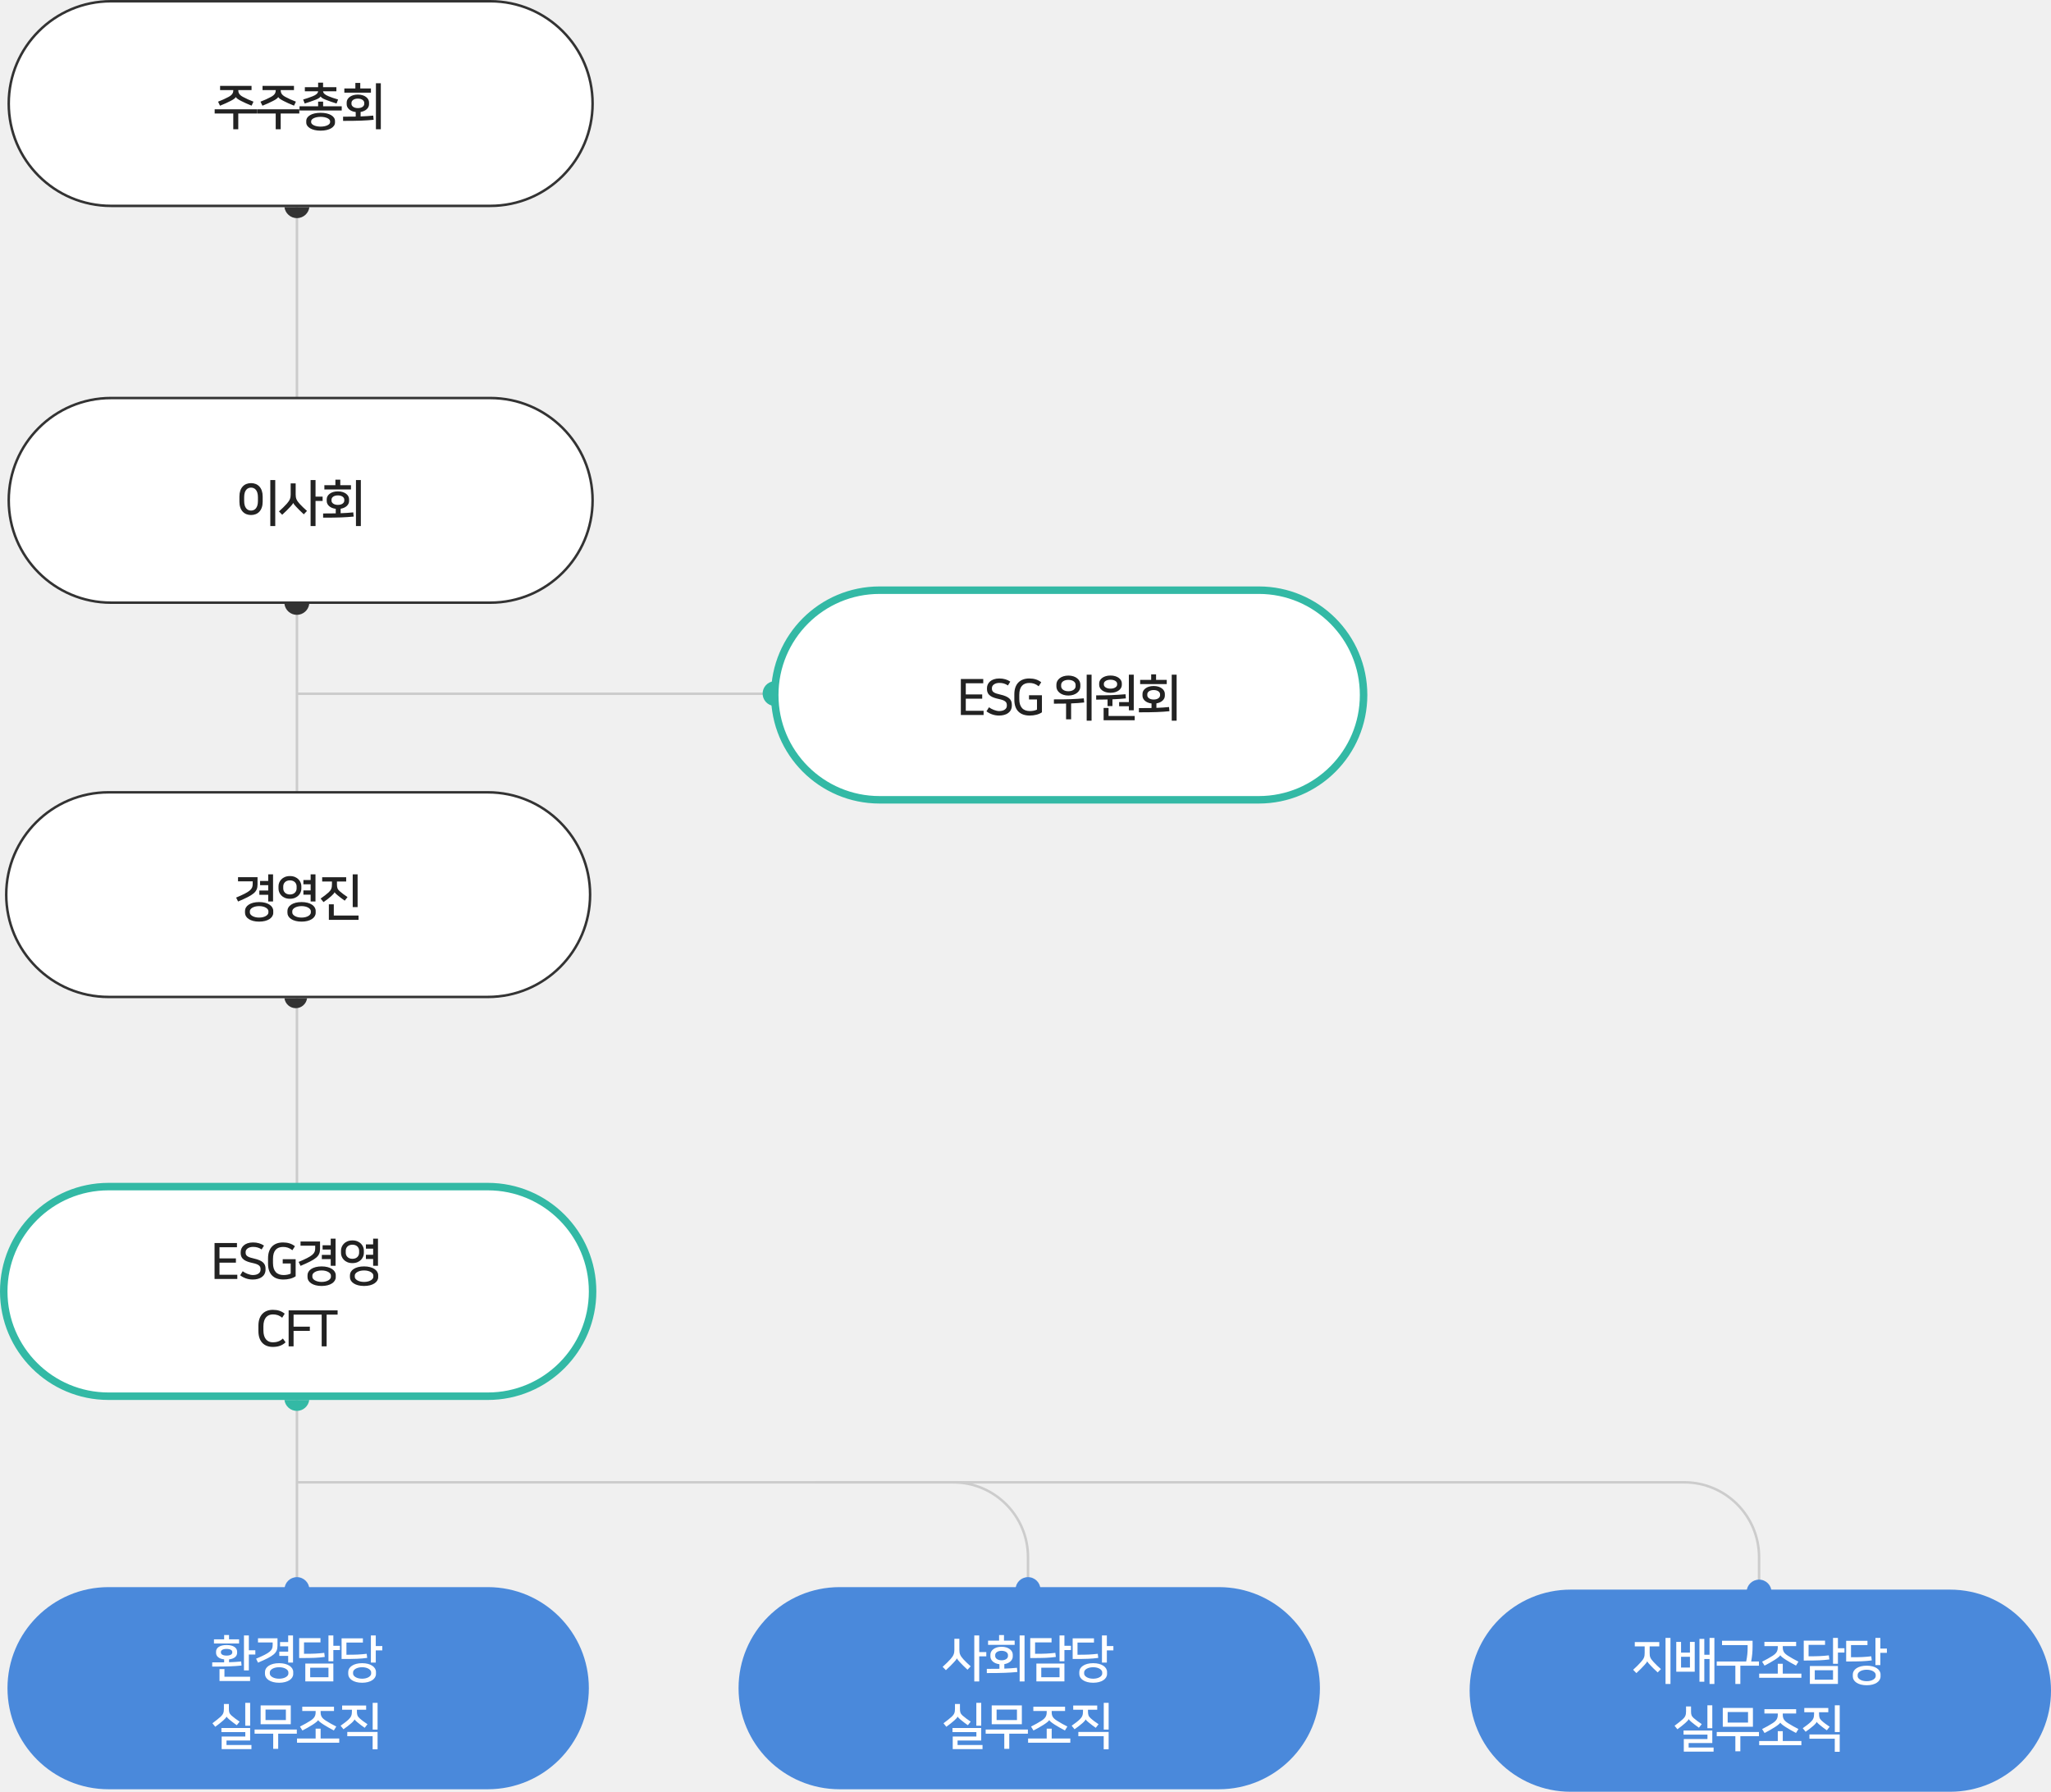
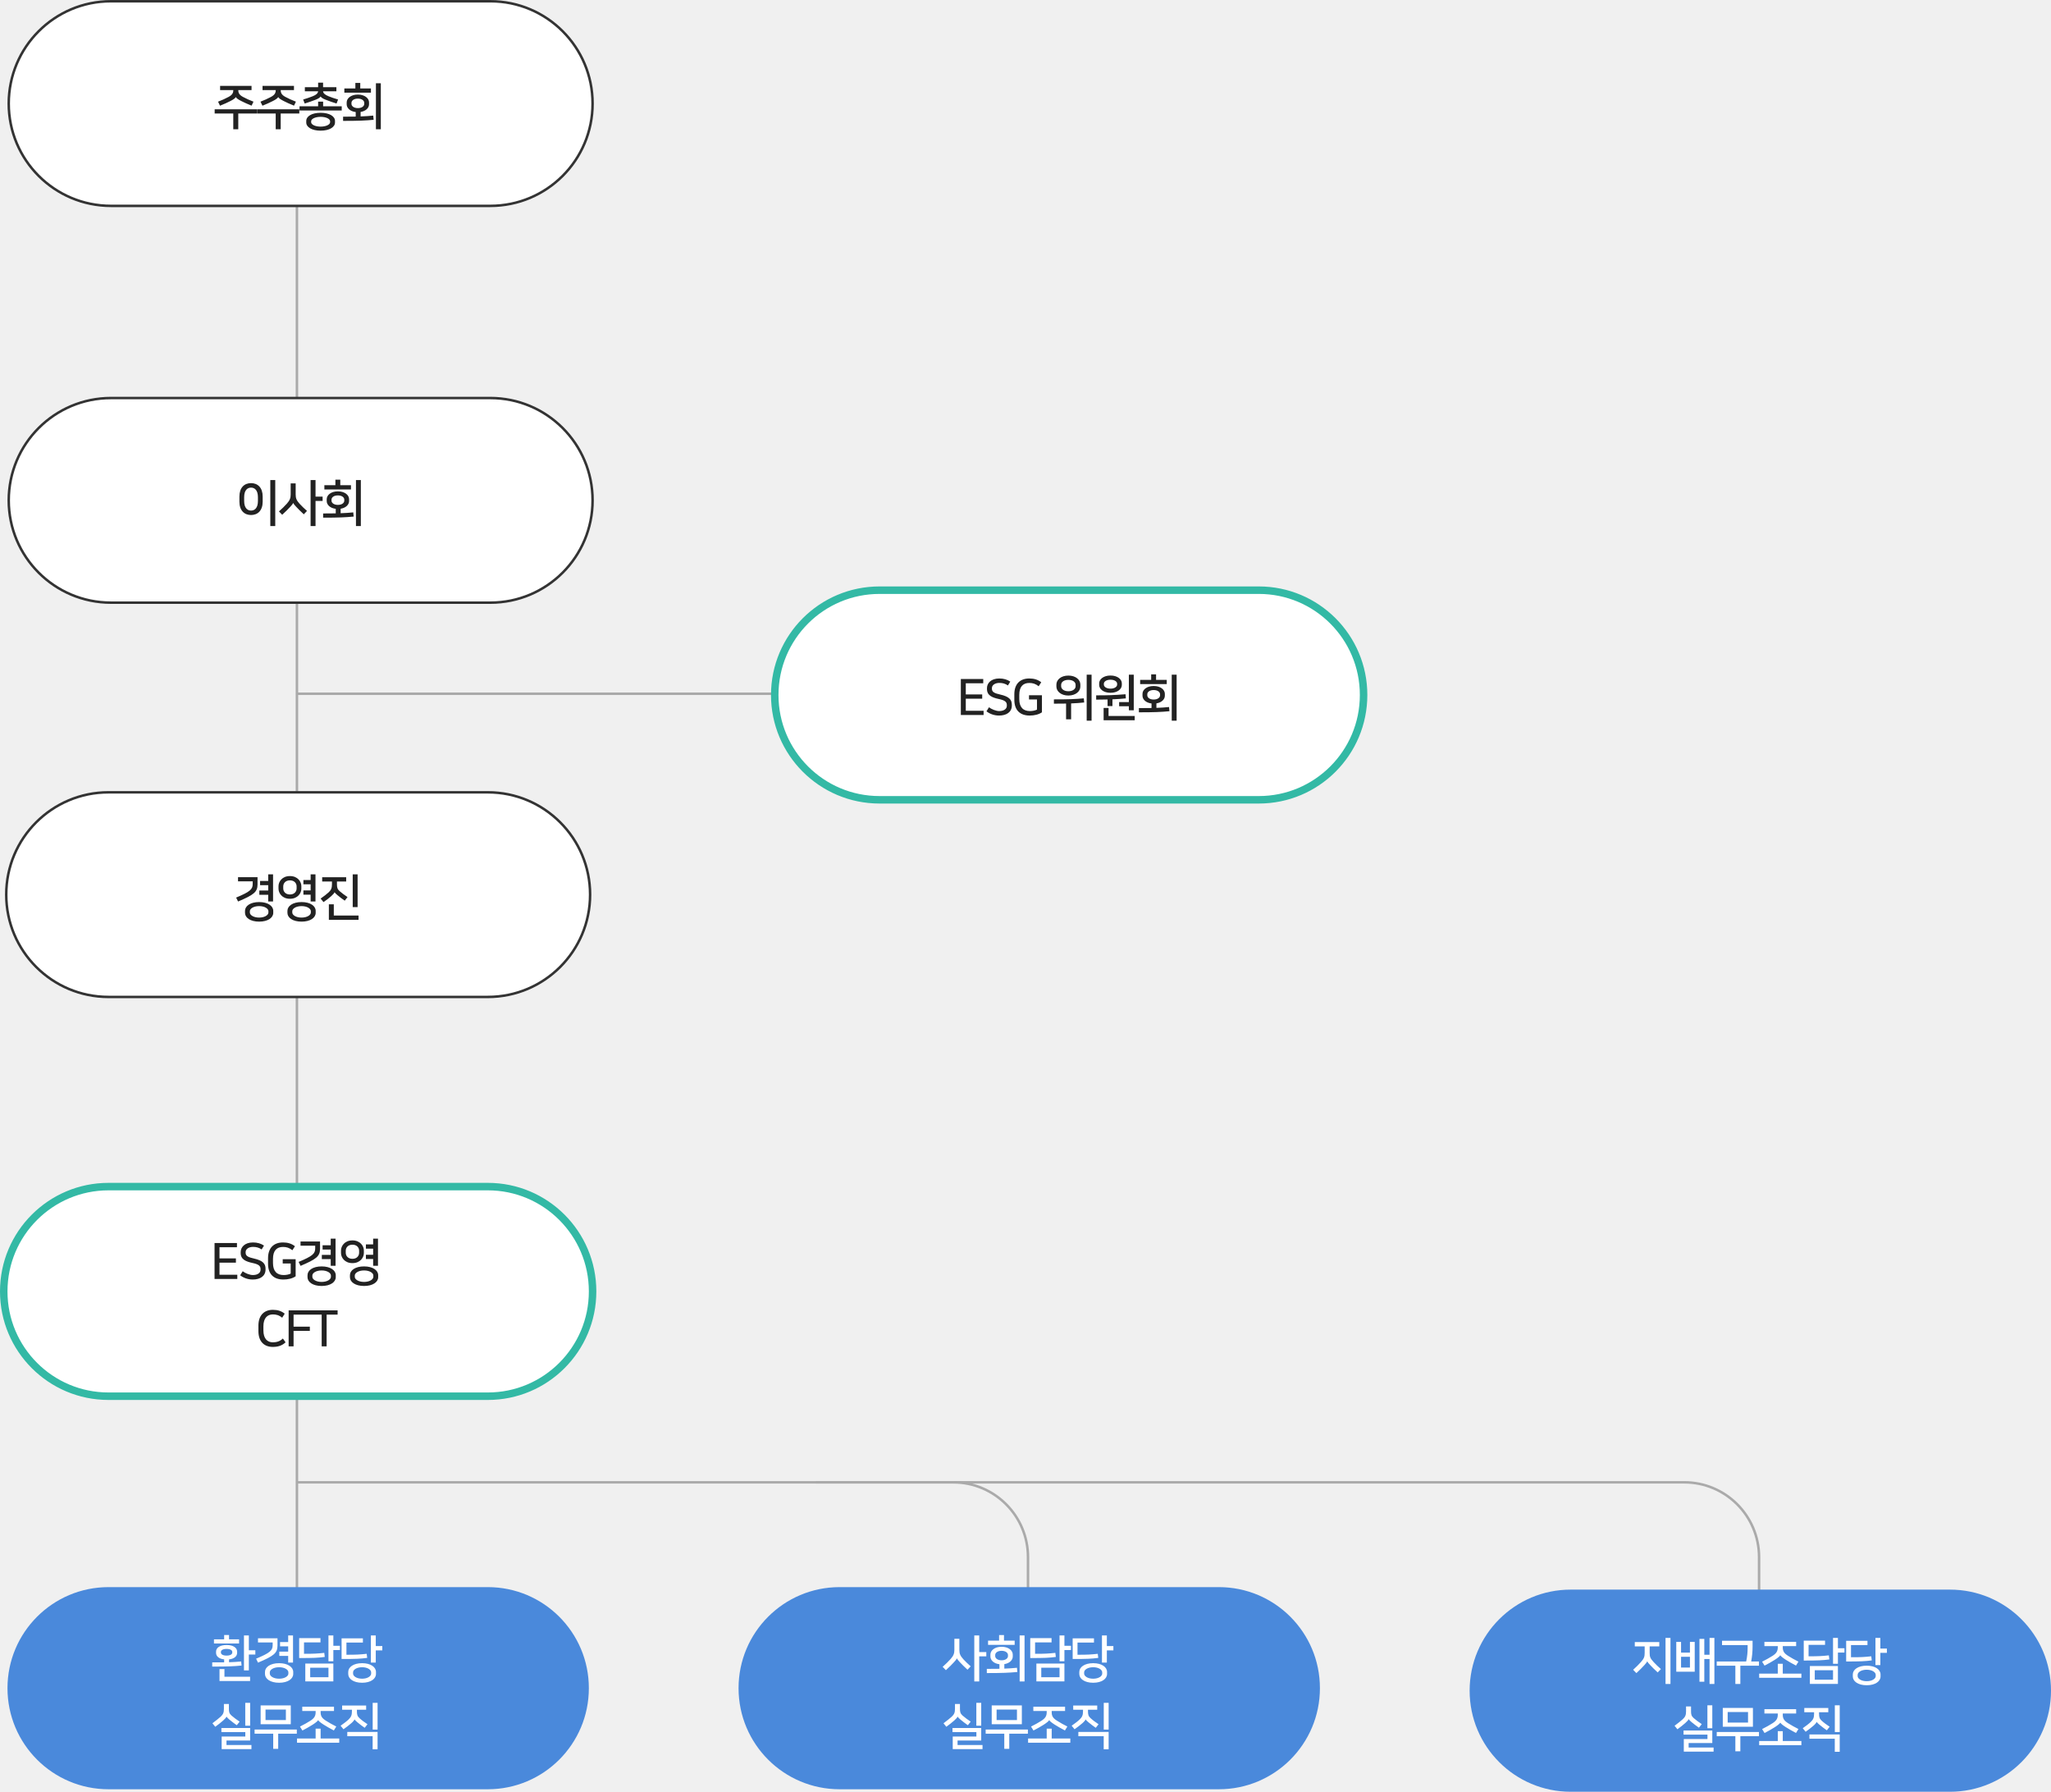
<svg xmlns="http://www.w3.org/2000/svg" width="822" height="718" viewBox="0 0 822 718" fill="none">
-   <path d="M119 64L119 652" stroke="#CCCCCC" />
-   <path d="M338 278L119 278" stroke="#CCCCCC" />
-   <path d="M327 594H675C691.569 594 705 607.431 705 624V711" stroke="#CCCCCC" />
-   <path d="M119 594H382C398.569 594 412 607.431 412 624V711" stroke="#CCCCCC" />
+   <path d="M119 64L119 652" stroke="#AAAAAA" />
+   <path d="M338 278L119 278" stroke="#AAAAAA" />
+   <path d="M327 594H675C691.569 594 705 607.431 705 624V711" stroke="#AAAAAA" />
+   <path d="M119 594H382C398.569 594 412 607.431 412 624V711" stroke="#AAAAAA" />
  <rect x="3.5" y="0.5" width="234" height="82" rx="41" fill="white" stroke="#333333" />
  <path d="M96.734 40.5C97.814 41.04 99.174 41.7 100.834 42.34L101.594 40.74C100.114 40.18 98.634 39.52 97.354 38.82C95.734 37.94 95.514 37.08 95.494 36.1H100.814V34.42H88.214V36.1H93.514C93.494 37.08 93.254 37.94 91.634 38.82C90.354 39.52 88.874 40.18 87.394 40.74L88.174 42.36C89.834 41.72 91.194 41.06 92.274 40.52C93.594 39.86 94.274 39.36 94.494 38.9H94.514C94.754 39.36 95.414 39.84 96.734 40.5ZM95.494 51.8V45.48H102.954V43.8H86.034V45.48H93.494V51.8H95.494ZM113.737 40.5C114.817 41.04 116.177 41.7 117.837 42.34L118.597 40.74C117.117 40.18 115.637 39.52 114.357 38.82C112.737 37.94 112.517 37.08 112.497 36.1H117.817V34.42H105.217V36.1H110.517C110.497 37.08 110.257 37.94 108.637 38.82C107.357 39.52 105.877 40.18 104.397 40.74L105.177 42.36C106.837 41.72 108.197 41.06 109.277 40.52C110.597 39.86 111.277 39.36 111.497 38.9H111.517C111.757 39.36 112.417 39.84 113.737 40.5ZM112.497 51.8V45.48H119.957V43.8H103.037V45.48H110.497V51.8H112.497ZM128.5 52.36C132.04 52.36 134.26 50.92 134.26 49.1V48.46C134.26 46.6 132.02 45.2 128.5 45.2C124.98 45.2 122.74 46.58 122.74 48.46V49.1C122.74 50.94 124.98 52.36 128.5 52.36ZM128.5 38.68C128.8 39.2 129.68 39.64 130.52 39.96C132 40.54 133.4 41.04 134.88 41.48L135.5 39.88C133.88 39.4 132.6 38.96 131.7 38.58C130.28 38 129.54 37.38 129.48 36.58H134.82V34.94H129.48V33.12H127.5V34.94H122.18V36.58H127.5C127.42 37.38 126.7 38.04 125.3 38.58C123.96 39.1 122.86 39.48 121.5 39.88L122.12 41.48C123.58 41.04 125 40.54 126.5 39.96C127.34 39.64 128.18 39.2 128.48 38.68H128.5ZM129.5 42.6V40.72H127.5V42.6H120.04V44.28H136.96V42.6H129.5ZM128.5 46.82C130.76 46.82 132.3 47.68 132.3 48.58V48.98C132.3 49.88 130.76 50.74 128.5 50.74C126.24 50.74 124.7 49.88 124.7 48.98V48.58C124.7 47.68 126.24 46.82 128.5 46.82ZM149.583 46.32C147.943 46.48 146.423 46.6 144.523 46.66V44.86C146.663 44.52 147.903 43.2 147.903 41.8V41.04C147.903 39.42 146.243 37.9 143.423 37.9C140.603 37.9 138.943 39.42 138.943 41.04V41.8C138.943 43.26 140.263 44.62 142.563 44.9V46.72C141.143 46.76 139.503 46.76 137.503 46.76V48.44C143.823 48.44 146.403 48.32 149.743 48L149.583 46.32ZM152.623 51.8V33.36H150.663V51.8H152.623ZM148.663 35.44H144.383V33.22H142.423V35.44H138.003V37.14H148.663V35.44ZM143.423 43.32C141.763 43.32 140.863 42.48 140.863 41.64V41.2C140.863 40.36 141.743 39.52 143.423 39.52C145.083 39.52 145.983 40.36 145.983 41.2V41.64C145.983 42.48 145.103 43.32 143.423 43.32Z" fill="#222222" />
  <rect x="3.5" y="159.5" width="234" height="82" rx="41" fill="white" stroke="#333333" />
  <path d="M110.315 210.8V192.36H108.335V210.8H110.315ZM100.615 193.6C97.915 193.6 95.955 195.42 95.955 198.96V201.04C95.955 204.56 97.915 206.38 100.615 206.38C103.315 206.38 105.275 204.56 105.275 201.04V198.96C105.275 195.44 103.315 193.6 100.615 193.6ZM100.615 204.6C99.175 204.6 97.855 203.58 97.855 200.76V199.24C97.855 196.42 99.175 195.4 100.615 195.4C102.035 195.4 103.375 196.42 103.375 199.24V200.76C103.375 203.58 102.055 204.6 100.615 204.6ZM129.298 199.02H126.458V192.36H124.478V210.8H126.458V200.74H129.298V199.02ZM117.518 201.54C117.678 201.94 118.158 202.5 118.718 203.1C119.478 203.92 120.378 204.82 121.758 206.1L123.038 204.74C121.838 203.68 120.958 202.84 120.098 201.9C118.878 200.54 118.498 199.72 118.498 198.14V193.7H116.498V198.14C116.498 199.56 116.178 200.46 114.958 201.84C114.058 202.84 113.018 203.86 111.798 204.94L113.098 206.28C114.458 205.04 115.518 203.98 116.338 203.08C116.978 202.38 117.318 201.98 117.498 201.54H117.518ZM141.582 205.32C139.942 205.48 138.422 205.6 136.522 205.66V203.86C138.662 203.52 139.902 202.2 139.902 200.8V200.04C139.902 198.42 138.242 196.9 135.422 196.9C132.602 196.9 130.942 198.42 130.942 200.04V200.8C130.942 202.26 132.262 203.62 134.562 203.9V205.72C133.142 205.76 131.502 205.76 129.502 205.76V207.44C135.822 207.44 138.402 207.32 141.742 207L141.582 205.32ZM144.622 210.8V192.36H142.662V210.8H144.622ZM140.662 194.44H136.382V192.22H134.422V194.44H130.002V196.14H140.662V194.44ZM135.422 202.32C133.762 202.32 132.862 201.48 132.862 200.64V200.2C132.862 199.36 133.742 198.52 135.422 198.52C137.082 198.52 137.982 199.36 137.982 200.2V200.64C137.982 201.48 137.102 202.32 135.422 202.32Z" fill="#222222" />
  <rect x="2.5" y="317.5" width="234" height="82" rx="41" fill="white" stroke="#333333" />
  <path d="M98.195 365.8C98.195 367.74 100.315 369.32 103.855 369.32C107.395 369.32 109.515 367.74 109.515 365.8V365C109.515 363.06 107.395 361.48 103.855 361.48C100.315 361.48 98.195 363.06 98.195 365V365.8ZM101.275 354.26C101.275 356.38 100.195 357.36 94.635 359.68L95.415 361.26C101.715 358.58 103.215 357.46 103.215 354.4V351.5H95.395V353.18H101.275V354.26ZM109.435 361.24V350.36H107.495V353.02H104.235V354.72H107.495V356.86H103.935V358.56H107.495V361.24H109.435ZM107.575 365.68C107.575 366.66 106.135 367.7 103.855 367.7C101.575 367.7 100.135 366.66 100.135 365.68V365.12C100.135 364.14 101.575 363.1 103.855 363.1C106.135 363.1 107.575 364.14 107.575 365.12V365.68ZM115.198 365.8C115.198 367.74 117.318 369.32 120.858 369.32C124.398 369.32 126.518 367.74 126.518 365.8V365C126.518 363.06 124.398 361.48 120.858 361.48C117.318 361.48 115.198 363.06 115.198 365V365.8ZM120.778 355.1C120.778 353.32 119.338 351.06 116.198 351.06C113.058 351.06 111.618 353.32 111.618 355.1V356.12C111.618 357.9 113.058 360.16 116.198 360.16C119.338 360.16 120.778 357.9 120.778 356.12V355.1ZM126.438 361.24V350.36H124.498V352.66H121.598V354.36H124.498V356.82H121.598V358.52H124.498V361.24H126.438ZM124.578 365.68C124.578 366.66 123.138 367.7 120.858 367.7C118.578 367.7 117.138 366.66 117.138 365.68V365.12C117.138 364.14 118.578 363.1 120.858 363.1C123.138 363.1 124.578 364.14 124.578 365.12V365.68ZM118.878 356.02C118.878 357.2 118.038 358.44 116.198 358.44C114.358 358.44 113.518 357.2 113.518 356.02V355.2C113.518 354.02 114.358 352.78 116.198 352.78C118.038 352.78 118.878 354.02 118.878 355.2V356.02ZM134.122 357.54C134.262 357.84 134.662 358.22 135.262 358.72C136.222 359.52 137.122 360.2 138.162 360.92L139.282 359.48C138.122 358.7 137.042 357.92 136.082 357.08C135.222 356.34 135.042 355.58 135.042 354.3V353.24H138.742V351.54H129.122V353.24H133.042V354.38C133.042 355.84 132.722 356.64 131.742 357.56C131.042 358.22 129.782 359.18 128.502 360.08L129.662 361.5C130.782 360.72 131.922 359.86 132.762 359.1C133.382 358.54 133.982 357.88 134.102 357.54H134.122ZM133.782 362.38H131.802V368.6H143.702V366.88H133.782V362.38ZM143.322 363.5V350.36H141.362V363.5H143.322Z" fill="#222222" />
  <rect x="310.5" y="236.5" width="236" height="84" rx="42" fill="white" stroke="#33B9A5" stroke-width="3" />
  <path d="M385.088 272.1V286.52H394.208V284.82H387.068V279.98H393.648V278.28H387.068V273.8H394.068V272.1H385.088ZM400.441 284.94C399.201 284.94 397.441 284.24 396.361 283.42L395.361 285.04C396.561 286 398.341 286.74 400.381 286.74C403.341 286.74 405.521 285.38 405.521 282.74V282.38C405.521 280.38 404.421 279.12 400.861 278.32C398.721 277.84 397.541 277.36 397.541 276.04V275.72C397.541 274.58 398.721 273.66 400.521 273.66C401.841 273.66 402.901 273.96 403.961 274.68L404.901 273.14C403.681 272.32 402.261 271.88 400.501 271.88C397.181 271.88 395.561 273.78 395.561 275.74V276.1C395.561 278.7 397.641 279.54 400.361 280.12C402.701 280.62 403.521 281.26 403.521 282.52V282.84C403.521 283.98 402.481 284.94 400.441 284.94ZM417.585 278.6H412.405V280.3H415.605V284.36C414.845 284.74 413.825 284.94 412.745 284.94C410.165 284.94 408.505 283.48 408.505 280.14V278.48C408.505 275.14 410.025 273.68 412.525 273.68C413.885 273.68 415.025 274 416.285 275L417.305 273.4C415.965 272.34 414.385 271.88 412.525 271.88C408.865 271.88 406.525 274.02 406.525 278.22V280.4C406.525 284.64 408.865 286.74 412.685 286.74C414.485 286.74 416.325 286.32 417.585 285.44V278.6ZM428.183 278.72C431.123 278.72 432.983 277.02 432.983 275.12V274.32C432.983 272.42 431.163 270.72 428.183 270.72C425.203 270.72 423.383 272.42 423.383 274.32V275.12C423.383 277.02 425.243 278.72 428.183 278.72ZM437.483 288.8V270.36H435.523V288.8H437.483ZM429.283 288.24V281.88C431.183 281.8 432.863 281.68 434.523 281.5L434.363 279.84C431.043 280.16 427.663 280.28 422.383 280.26V281.98C424.183 281.98 425.803 281.98 427.263 281.94V288.24H429.283ZM428.183 277C426.483 277 425.283 276.14 425.283 274.98V274.46C425.283 273.24 426.483 272.44 428.183 272.44C429.883 272.44 431.083 273.24 431.083 274.46V274.98C431.083 276.14 429.883 277 428.183 277ZM445.066 277.62C447.886 277.62 449.606 276.12 449.606 274.48V273.84C449.606 272.2 447.886 270.7 445.066 270.7C442.246 270.7 440.526 272.2 440.526 273.84V274.48C440.526 276.12 442.246 277.62 445.066 277.62ZM454.386 284.64V270.36H452.426V281.34H448.526V283H452.426V284.64H454.386ZM444.286 283.68H442.306V288.62H454.766V286.92H444.286V283.68ZM445.846 282.94V280.24C447.786 280.16 449.526 280.04 451.226 279.86L451.086 278.2C446.706 278.56 443.746 278.66 439.326 278.64V280.36C440.966 280.36 442.486 280.34 443.886 280.3V282.94H445.846ZM445.066 275.96C443.366 275.96 442.406 275.14 442.406 274.36V273.96C442.406 273.18 443.366 272.38 445.066 272.38C446.766 272.38 447.726 273.18 447.726 273.96V274.36C447.726 275.14 446.766 275.96 445.066 275.96ZM468.529 283.32C466.889 283.48 465.369 283.6 463.469 283.66V281.86C465.609 281.52 466.849 280.2 466.849 278.8V278.04C466.849 276.42 465.189 274.9 462.369 274.9C459.549 274.9 457.889 276.42 457.889 278.04V278.8C457.889 280.26 459.209 281.62 461.509 281.9V283.72C460.089 283.76 458.449 283.76 456.449 283.76V285.44C462.769 285.44 465.349 285.32 468.689 285L468.529 283.32ZM471.569 288.8V270.36H469.609V288.8H471.569ZM467.609 272.44H463.329V270.22H461.369V272.44H456.949V274.14H467.609V272.44ZM462.369 280.32C460.709 280.32 459.809 279.48 459.809 278.64V278.2C459.809 277.36 460.689 276.52 462.369 276.52C464.029 276.52 464.929 277.36 464.929 278.2V278.64C464.929 279.48 464.049 280.32 462.369 280.32Z" fill="#222222" />
  <rect x="1.5" y="475.5" width="236" height="84" rx="42" fill="white" stroke="#33B9A5" stroke-width="3" />
  <path d="M85.989 498.1V512.52H95.109V510.82H87.969V505.98H94.549V504.28H87.969V499.8H94.969V498.1H85.989ZM101.342 510.94C100.102 510.94 98.342 510.24 97.262 509.42L96.262 511.04C97.462 512 99.242 512.74 101.282 512.74C104.242 512.74 106.422 511.38 106.422 508.74V508.38C106.422 506.38 105.322 505.12 101.762 504.32C99.622 503.84 98.442 503.36 98.442 502.04V501.72C98.442 500.58 99.622 499.66 101.422 499.66C102.742 499.66 103.802 499.96 104.862 500.68L105.802 499.14C104.582 498.32 103.162 497.88 101.402 497.88C98.082 497.88 96.462 499.78 96.462 501.74V502.1C96.462 504.7 98.542 505.54 101.262 506.12C103.602 506.62 104.422 507.26 104.422 508.52V508.84C104.422 509.98 103.382 510.94 101.342 510.94ZM118.487 504.6H113.307V506.3H116.507V510.36C115.747 510.74 114.727 510.94 113.647 510.94C111.067 510.94 109.407 509.48 109.407 506.14V504.48C109.407 501.14 110.927 499.68 113.427 499.68C114.787 499.68 115.927 500 117.187 501L118.207 499.4C116.867 498.34 115.287 497.88 113.427 497.88C109.767 497.88 107.427 500.02 107.427 504.22V506.4C107.427 510.64 109.767 512.74 113.587 512.74C115.387 512.74 117.227 512.32 118.487 511.44V504.6ZM123.245 511.8C123.245 513.74 125.365 515.32 128.905 515.32C132.445 515.32 134.565 513.74 134.565 511.8V511C134.565 509.06 132.445 507.48 128.905 507.48C125.365 507.48 123.245 509.06 123.245 511V511.8ZM126.325 500.26C126.325 502.38 125.245 503.36 119.685 505.68L120.465 507.26C126.765 504.58 128.265 503.46 128.265 500.4V497.5H120.445V499.18H126.325V500.26ZM134.485 507.24V496.36H132.545V499.02H129.285V500.72H132.545V502.86H128.985V504.56H132.545V507.24H134.485ZM132.625 511.68C132.625 512.66 131.185 513.7 128.905 513.7C126.625 513.7 125.185 512.66 125.185 511.68V511.12C125.185 510.14 126.625 509.1 128.905 509.1C131.185 509.1 132.625 510.14 132.625 511.12V511.68ZM140.248 511.8C140.248 513.74 142.368 515.32 145.908 515.32C149.448 515.32 151.568 513.74 151.568 511.8V511C151.568 509.06 149.448 507.48 145.908 507.48C142.368 507.48 140.248 509.06 140.248 511V511.8ZM145.828 501.1C145.828 499.32 144.388 497.06 141.248 497.06C138.108 497.06 136.668 499.32 136.668 501.1V502.12C136.668 503.9 138.108 506.16 141.248 506.16C144.388 506.16 145.828 503.9 145.828 502.12V501.1ZM151.488 507.24V496.36H149.548V498.66H146.648V500.36H149.548V502.82H146.648V504.52H149.548V507.24H151.488ZM149.628 511.68C149.628 512.66 148.188 513.7 145.908 513.7C143.628 513.7 142.188 512.66 142.188 511.68V511.12C142.188 510.14 143.628 509.1 145.908 509.1C148.188 509.1 149.628 510.14 149.628 511.12V511.68ZM143.928 502.02C143.928 503.2 143.088 504.44 141.248 504.44C139.408 504.44 138.568 503.2 138.568 502.02V501.2C138.568 500.02 139.408 498.78 141.248 498.78C143.088 498.78 143.928 500.02 143.928 501.2V502.02ZM113.368 536.38C112.168 537.56 110.728 537.9 109.348 537.9C107.168 537.9 105.568 536.44 105.568 533.14V531.48C105.568 528.18 107.168 526.72 109.348 526.72C110.648 526.72 111.788 526.98 113.088 528.04L114.108 526.42C112.768 525.36 111.328 524.88 109.348 524.88C105.928 524.88 103.568 527.02 103.568 531.22V533.4C103.568 537.64 105.908 539.74 109.348 539.74C111.288 539.74 113.008 539.28 114.448 537.9L113.368 536.38ZM115.679 525.1V539.52H117.659V533.32H124.179V531.62H117.659V526.8H124.599V525.1H115.679ZM130.906 539.52V526.8H135.306V525.1H124.526V526.8H128.926V539.52H130.906Z" fill="#222222" />
  <rect x="3" y="636" width="233" height="81" rx="40.5" fill="#4A89DB" />
  <path d="M96.654 665.8C94.914 665.96 93.494 666.04 91.794 666.1V664.96C93.934 664.72 95.034 663.66 95.034 662.36V661.84C95.034 660.38 93.614 659.2 90.814 659.2C88.014 659.2 86.594 660.36 86.594 661.84V662.36C86.594 663.66 87.674 664.72 89.834 664.96V666.14C88.514 666.16 86.974 666.16 85.054 666.16V667.84C91.214 667.84 93.634 667.74 96.814 667.42L96.654 665.8ZM99.734 669.38V663.02H102.334V661.3H99.734V655.36H97.774V669.38H99.734ZM89.954 668.84H87.974V673.62H100.234V671.92H89.954V668.84ZM91.794 656.92V655.2H89.834V656.92H85.754V658.58H95.814V656.92H91.794ZM90.814 660.76C92.394 660.76 93.094 661.34 93.094 661.98V662.22C93.094 662.86 92.394 663.44 90.814 663.44C89.234 663.44 88.534 662.86 88.534 662.22V661.98C88.534 661.34 89.234 660.76 90.814 660.76ZM106.197 670.8C106.197 672.74 108.317 674.32 111.857 674.32C115.397 674.32 117.517 672.74 117.517 670.8V670C117.517 668.06 115.397 666.48 111.857 666.48C108.317 666.48 106.197 668.06 106.197 670V670.8ZM109.277 659.26C109.277 661.38 108.197 662.36 102.637 664.68L103.417 666.26C109.717 663.58 111.217 662.46 111.217 659.4V656.5H103.397V658.18H109.277V659.26ZM117.437 666.24V655.36H115.497V658.02H112.237V659.72H115.497V661.86H111.937V663.56H115.497V666.24H117.437ZM115.577 670.68C115.577 671.66 114.137 672.7 111.857 672.7C109.577 672.7 108.137 671.66 108.137 670.68V670.12C108.137 669.14 109.577 668.1 111.857 668.1C114.137 668.1 115.577 669.14 115.577 670.12V670.68ZM122.36 666.62V673.78H133.6V666.62H122.36ZM129.96 662.34C127.18 662.64 125.94 662.72 121.84 662.72V658.14H128.44V656.44H119.9V664.42C125.66 664.42 127.34 664.34 130.16 663.98L129.96 662.34ZM124.32 668.3H131.64V672.1H124.32V668.3ZM136.22 659.5H133.6V655.36H131.64V665.72H133.6V661.22H136.22V659.5ZM139.563 670.8C139.563 672.74 141.643 674.32 145.123 674.32C148.603 674.32 150.683 672.74 150.683 670.8V670C150.683 668.06 148.603 666.48 145.123 666.48C141.643 666.48 139.563 668.06 139.563 670V670.8ZM146.963 662.72C144.183 663.02 142.943 663.1 138.843 663.1V658.22H145.443V656.52H136.903V664.8C142.663 664.8 144.343 664.72 147.163 664.36L146.963 662.72ZM148.743 670.68C148.743 671.66 147.343 672.7 145.123 672.7C142.903 672.7 141.503 671.66 141.503 670.68V670.12C141.503 669.14 142.903 668.1 145.123 668.1C147.343 668.1 148.743 669.14 148.743 670.12V670.68ZM153.223 659.62H150.603V655.36H148.643V666.24H150.603V661.34H153.223V659.62ZM100.254 691.54V682.36H98.294V691.54H100.254ZM100.774 700.92V699.28H90.774V697.48H100.254V692.46H88.734V694.1H98.314V695.88H88.834V700.92H100.774ZM90.814 687.88C90.914 688.16 91.434 688.66 91.954 689.1C92.894 689.9 93.874 690.6 94.894 691.34L96.034 689.9C94.894 689.14 93.714 688.3 92.774 687.46C91.874 686.64 91.734 686 91.734 684.76V682.82H89.734V684.84C89.734 686.26 89.414 687 88.434 687.92C87.714 688.58 86.414 689.6 85.134 690.56L86.274 691.96C87.374 691.18 88.614 690.18 89.454 689.44C90.194 688.78 90.714 688.2 90.794 687.88H90.814ZM116.537 683.4H104.457V690.94H116.537V683.4ZM111.497 700.8V694.74H118.957V693.06H102.037V694.74H109.497V700.8H111.497ZM106.417 685.06H114.577V689.28H106.417V685.06ZM127.52 689.32C127.72 689.66 128.38 690.26 129.7 691.1C131.04 691.94 132.1 692.54 133.8 693.44L134.78 691.86C133.1 691 132.12 690.48 130.58 689.5C128.98 688.48 128.5 687.62 128.5 686.12V685.64H133.86V683.92H121.14V685.64H126.5V686.12C126.5 687.64 125.94 688.54 124.4 689.54C123.12 690.36 121.94 691 120.22 691.88L121.2 693.46C122.7 692.68 123.92 692 125.28 691.14C126.6 690.3 127.28 689.68 127.5 689.32H127.52ZM128.5 696.66V692.72H126.5V696.66H119.04V698.34H135.96V696.66H128.5ZM142.123 689C142.263 689.3 142.663 689.68 143.263 690.18C144.223 690.98 145.123 691.66 146.163 692.38L147.283 690.94C146.103 690.16 145.023 689.38 144.083 688.52C143.203 687.72 143.043 687.04 143.043 685.76V685.14H146.743V683.44H137.123V685.14H141.043V685.84C141.043 687.3 140.703 688.06 139.723 689.02C139.003 689.72 137.783 690.64 136.503 691.54L137.663 692.96C138.783 692.18 139.903 691.3 140.763 690.56C141.403 690.02 141.983 689.34 142.103 689H142.123ZM139.183 695.74H149.343V700.98H151.323V694.04H139.183V695.74ZM151.323 693.08V682.36H149.363V693.08H151.323Z" fill="white" />
  <rect x="296" y="636" width="233" height="81" rx="40.5" fill="#4A89DB" />
  <path d="M395.294 662.02H392.454V655.36H390.474V673.8H392.454V663.74H395.294V662.02ZM383.514 664.54C383.674 664.94 384.154 665.5 384.714 666.1C385.474 666.92 386.374 667.82 387.754 669.1L389.034 667.74C387.834 666.68 386.954 665.84 386.094 664.9C384.874 663.54 384.494 662.72 384.494 661.14V656.7H382.494V661.14C382.494 662.56 382.174 663.46 380.954 664.84C380.054 665.84 379.014 666.86 377.794 667.94L379.094 669.28C380.454 668.04 381.514 666.98 382.334 666.08C382.974 665.38 383.314 664.98 383.494 664.54H383.514ZM407.577 668.32C405.937 668.48 404.417 668.6 402.517 668.66V666.86C404.657 666.52 405.897 665.2 405.897 663.8V663.04C405.897 661.42 404.237 659.9 401.417 659.9C398.597 659.9 396.937 661.42 396.937 663.04V663.8C396.937 665.26 398.257 666.62 400.557 666.9V668.72C399.137 668.76 397.497 668.76 395.497 668.76V670.44C401.817 670.44 404.397 670.32 407.737 670L407.577 668.32ZM410.617 673.8V655.36H408.657V673.8H410.617ZM406.657 657.44H402.377V655.22H400.417V657.44H395.997V659.14H406.657V657.44ZM401.417 665.32C399.757 665.32 398.857 664.48 398.857 663.64V663.2C398.857 662.36 399.737 661.52 401.417 661.52C403.077 661.52 403.977 662.36 403.977 663.2V663.64C403.977 664.48 403.097 665.32 401.417 665.32ZM415.36 666.62V673.78H426.6V666.62H415.36ZM422.96 662.34C420.18 662.64 418.94 662.72 414.84 662.72V658.14H421.44V656.44H412.9V664.42C418.66 664.42 420.34 664.34 423.16 663.98L422.96 662.34ZM417.32 668.3H424.64V672.1H417.32V668.3ZM429.22 659.5H426.6V655.36H424.64V665.72H426.6V661.22H429.22V659.5ZM432.563 670.8C432.563 672.74 434.643 674.32 438.123 674.32C441.603 674.32 443.683 672.74 443.683 670.8V670C443.683 668.06 441.603 666.48 438.123 666.48C434.643 666.48 432.563 668.06 432.563 670V670.8ZM439.963 662.72C437.183 663.02 435.943 663.1 431.843 663.1V658.22H438.443V656.52H429.903V664.8C435.663 664.8 437.343 664.72 440.163 664.36L439.963 662.72ZM441.743 670.68C441.743 671.66 440.343 672.7 438.123 672.7C435.903 672.7 434.503 671.66 434.503 670.68V670.12C434.503 669.14 435.903 668.1 438.123 668.1C440.343 668.1 441.743 669.14 441.743 670.12V670.68ZM446.223 659.62H443.603V655.36H441.643V666.24H443.603V661.34H446.223V659.62ZM393.254 691.54V682.36H391.294V691.54H393.254ZM393.774 700.92V699.28H383.774V697.48H393.254V692.46H381.734V694.1H391.314V695.88H381.834V700.92H393.774ZM383.814 687.88C383.914 688.16 384.434 688.66 384.954 689.1C385.894 689.9 386.874 690.6 387.894 691.34L389.034 689.9C387.894 689.14 386.714 688.3 385.774 687.46C384.874 686.64 384.734 686 384.734 684.76V682.82H382.734V684.84C382.734 686.26 382.414 687 381.434 687.92C380.714 688.58 379.414 689.6 378.134 690.56L379.274 691.96C380.374 691.18 381.614 690.18 382.454 689.44C383.194 688.78 383.714 688.2 383.794 687.88H383.814ZM409.537 683.4H397.457V690.94H409.537V683.4ZM404.497 700.8V694.74H411.957V693.06H395.037V694.74H402.497V700.8H404.497ZM399.417 685.06H407.577V689.28H399.417V685.06ZM420.52 689.32C420.72 689.66 421.38 690.26 422.7 691.1C424.04 691.94 425.1 692.54 426.8 693.44L427.78 691.86C426.1 691 425.12 690.48 423.58 689.5C421.98 688.48 421.5 687.62 421.5 686.12V685.64H426.86V683.92H414.14V685.64H419.5V686.12C419.5 687.64 418.94 688.54 417.4 689.54C416.12 690.36 414.94 691 413.22 691.88L414.2 693.46C415.7 692.68 416.92 692 418.28 691.14C419.6 690.3 420.28 689.68 420.5 689.32H420.52ZM421.5 696.66V692.72H419.5V696.66H412.04V698.34H428.96V696.66H421.5ZM435.123 689C435.263 689.3 435.663 689.68 436.263 690.18C437.223 690.98 438.123 691.66 439.163 692.38L440.283 690.94C439.103 690.16 438.023 689.38 437.083 688.52C436.203 687.72 436.043 687.04 436.043 685.76V685.14H439.743V683.44H430.123V685.14H434.043V685.84C434.043 687.3 433.703 688.06 432.723 689.02C432.003 689.72 430.783 690.64 429.503 691.54L430.663 692.96C431.783 692.18 432.903 691.3 433.763 690.56C434.403 690.02 434.983 689.34 435.103 689H435.123ZM432.183 695.74H442.343V700.98H444.323V694.04H432.183V695.74ZM444.323 693.08V682.36H442.363V693.08H444.323Z" fill="white" />
  <rect x="589" y="637" width="233" height="81" rx="40.5" fill="#4A89DB" />
  <path d="M660.191 665.72C660.351 666.12 660.851 666.68 661.411 667.28C662.171 668.1 663.011 668.94 664.371 670.18L665.671 668.84C664.491 667.8 663.651 667.02 662.791 666.08C661.371 664.54 661.151 663.94 661.151 662.36V659.74H665.011V658.02H655.191V659.74H659.151V662.36C659.151 663.84 658.931 664.6 657.611 666.06C656.711 667.06 655.731 668.04 654.531 669.12L655.831 670.46C657.171 669.22 658.171 668.2 658.991 667.3C659.631 666.6 659.991 666.16 660.171 665.72H660.191ZM669.491 674.8V656.36H667.511V674.8H669.491ZM679.214 669.9V657.96H677.294V662.24H673.734V657.96H671.814V669.9H679.214ZM687.094 656.36H685.154V663.1H683.054V656.74H681.114V673.9H683.054V664.82H685.154V674.8H687.094V656.36ZM673.734 663.92H677.294V668.22H673.734V663.92ZM701.837 665.8C702.217 663.8 702.397 661.78 702.397 659.86V657.5H690.157V659.24H700.417V660.32C700.417 662.1 700.257 663.84 699.837 665.8H688.037V667.48H695.497V674.8H697.497V667.48H704.957V665.8H701.837ZM713.52 663.32C713.72 663.66 714.38 664.26 715.7 665.1C717.04 665.94 718.1 666.54 719.8 667.44L720.78 665.86C719.1 665 718.12 664.48 716.58 663.5C714.98 662.48 714.5 661.62 714.5 660.12V659.64H719.86V657.92H707.14V659.64H712.5V660.12C712.5 661.64 711.94 662.54 710.4 663.54C709.12 664.36 707.94 665 706.22 665.88L707.2 667.46C708.7 666.68 709.92 666 711.28 665.14C712.6 664.3 713.28 663.68 713.5 663.32H713.52ZM714.5 670.66V666.72H712.5V670.66H705.04V672.34H721.96V670.66H714.5ZM725.363 667.62V674.78H736.603V667.62H725.363ZM732.963 663.34C730.183 663.64 728.943 663.72 724.843 663.72V659.14H731.443V657.44H722.903V665.42C728.663 665.42 730.343 665.34 733.163 664.98L732.963 663.34ZM727.323 669.3H734.643V673.1H727.323V669.3ZM739.223 660.5H736.603V656.36H734.643V666.72H736.603V662.22H739.223V660.5ZM742.566 671.8C742.566 673.74 744.646 675.32 748.126 675.32C751.606 675.32 753.686 673.74 753.686 671.8V671C753.686 669.06 751.606 667.48 748.126 667.48C744.646 667.48 742.566 669.06 742.566 671V671.8ZM749.966 663.72C747.186 664.02 745.946 664.1 741.846 664.1V659.22H748.446V657.52H739.906V665.8C745.666 665.8 747.346 665.72 750.166 665.36L749.966 663.72ZM751.746 671.68C751.746 672.66 750.346 673.7 748.126 673.7C745.906 673.7 744.506 672.66 744.506 671.68V671.12C744.506 670.14 745.906 669.1 748.126 669.1C750.346 669.1 751.746 670.14 751.746 671.12V671.68ZM756.226 660.62H753.606V656.36H751.646V667.24H753.606V662.34H756.226V660.62ZM686.254 692.54V683.36H684.294V692.54H686.254ZM686.774 701.92V700.28H676.774V698.48H686.254V693.46H674.734V695.1H684.314V696.88H674.834V701.92H686.774ZM676.814 688.88C676.914 689.16 677.434 689.66 677.954 690.1C678.894 690.9 679.874 691.6 680.894 692.34L682.034 690.9C680.894 690.14 679.714 689.3 678.774 688.46C677.874 687.64 677.734 687 677.734 685.76V683.82H675.734V685.84C675.734 687.26 675.414 688 674.434 688.92C673.714 689.58 672.414 690.6 671.134 691.56L672.274 692.96C673.374 692.18 674.614 691.18 675.454 690.44C676.194 689.78 676.714 689.2 676.794 688.88H676.814ZM702.537 684.4H690.457V691.94H702.537V684.4ZM697.497 701.8V695.74H704.957V694.06H688.037V695.74H695.497V701.8H697.497ZM692.417 686.06H700.577V690.28H692.417V686.06ZM713.52 690.32C713.72 690.66 714.38 691.26 715.7 692.1C717.04 692.94 718.1 693.54 719.8 694.44L720.78 692.86C719.1 692 718.12 691.48 716.58 690.5C714.98 689.48 714.5 688.62 714.5 687.12V686.64H719.86V684.92H707.14V686.64H712.5V687.12C712.5 688.64 711.94 689.54 710.4 690.54C709.12 691.36 707.94 692 706.22 692.88L707.2 694.46C708.7 693.68 709.92 693 711.28 692.14C712.6 691.3 713.28 690.68 713.5 690.32H713.52ZM714.5 697.66V693.72H712.5V697.66H705.04V699.34H721.96V697.66H714.5ZM728.123 690C728.263 690.3 728.663 690.68 729.263 691.18C730.223 691.98 731.123 692.66 732.163 693.38L733.283 691.94C732.103 691.16 731.023 690.38 730.083 689.52C729.203 688.72 729.043 688.04 729.043 686.76V686.14H732.743V684.44H723.123V686.14H727.043V686.84C727.043 688.3 726.703 689.06 725.723 690.02C725.003 690.72 723.783 691.64 722.503 692.54L723.663 693.96C724.783 693.18 725.903 692.3 726.763 691.56C727.403 691.02 727.983 690.34 728.103 690H728.123ZM725.183 696.74H735.343V701.98H737.323V695.04H725.183V696.74ZM737.323 694.08V683.36H735.363V694.08H737.323Z" fill="white" />
-   <circle cx="119" cy="637" r="5" fill="#4A89DB" />
-   <circle cx="412" cy="637" r="5" fill="#4A89DB" />
-   <circle cx="705" cy="638" r="5" fill="#4A89DB" />
-   <path fill-rule="evenodd" clip-rule="evenodd" d="M114 561C114.308 563.471 116.415 565.383 118.969 565.383C121.523 565.383 123.631 563.471 123.938 561H114Z" fill="#33B9A5" />
-   <path fill-rule="evenodd" clip-rule="evenodd" d="M114 400C114.281 402.255 116.205 404.001 118.536 404.001C120.868 404.001 122.792 402.255 123.072 400H114Z" fill="#333333" />
-   <path fill-rule="evenodd" clip-rule="evenodd" d="M114 242C114.308 244.471 116.415 246.383 118.969 246.383C121.523 246.383 123.631 244.471 123.938 242H114Z" fill="#333333" />
-   <path fill-rule="evenodd" clip-rule="evenodd" d="M114 83C114.31 85.486 116.43 87.41 119 87.41C121.57 87.41 123.691 85.486 124 83H114Z" fill="#333333" />
-   <path fill-rule="evenodd" clip-rule="evenodd" d="M310 282.877C307.545 282.571 305.646 280.477 305.646 277.939C305.646 275.401 307.545 273.307 310 273.001L310 282.877Z" fill="#33B9A5" />
</svg>
